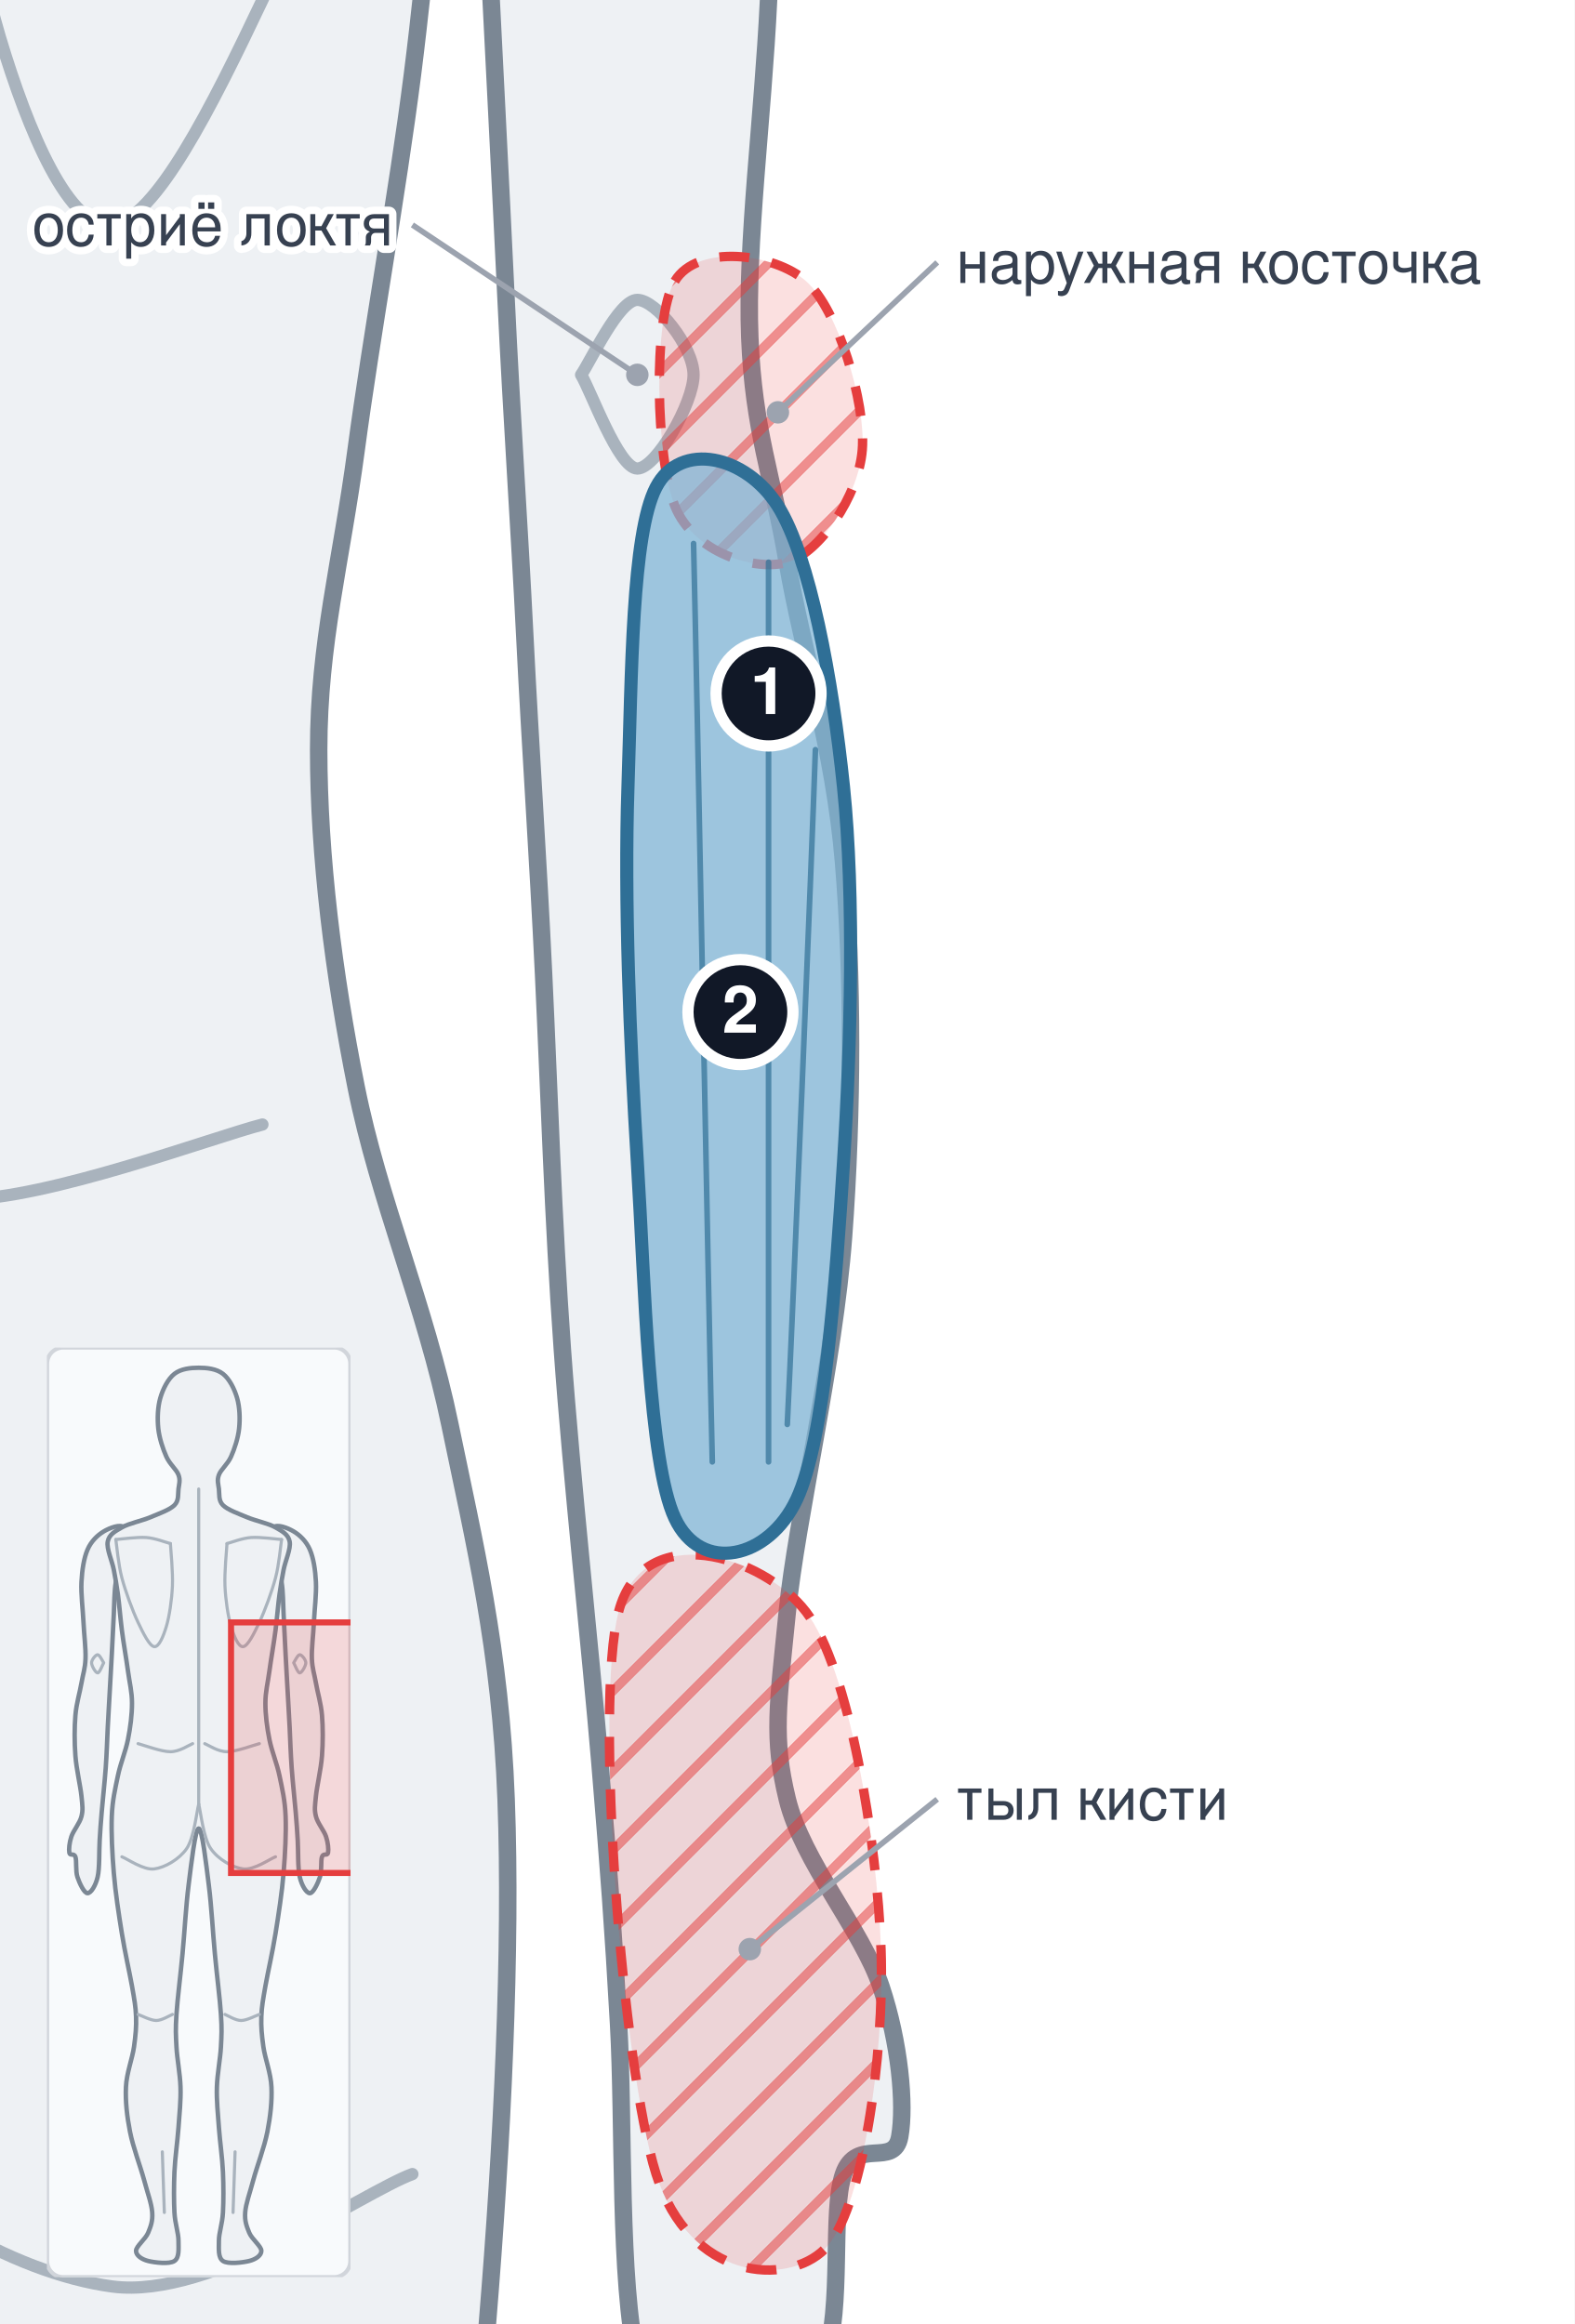
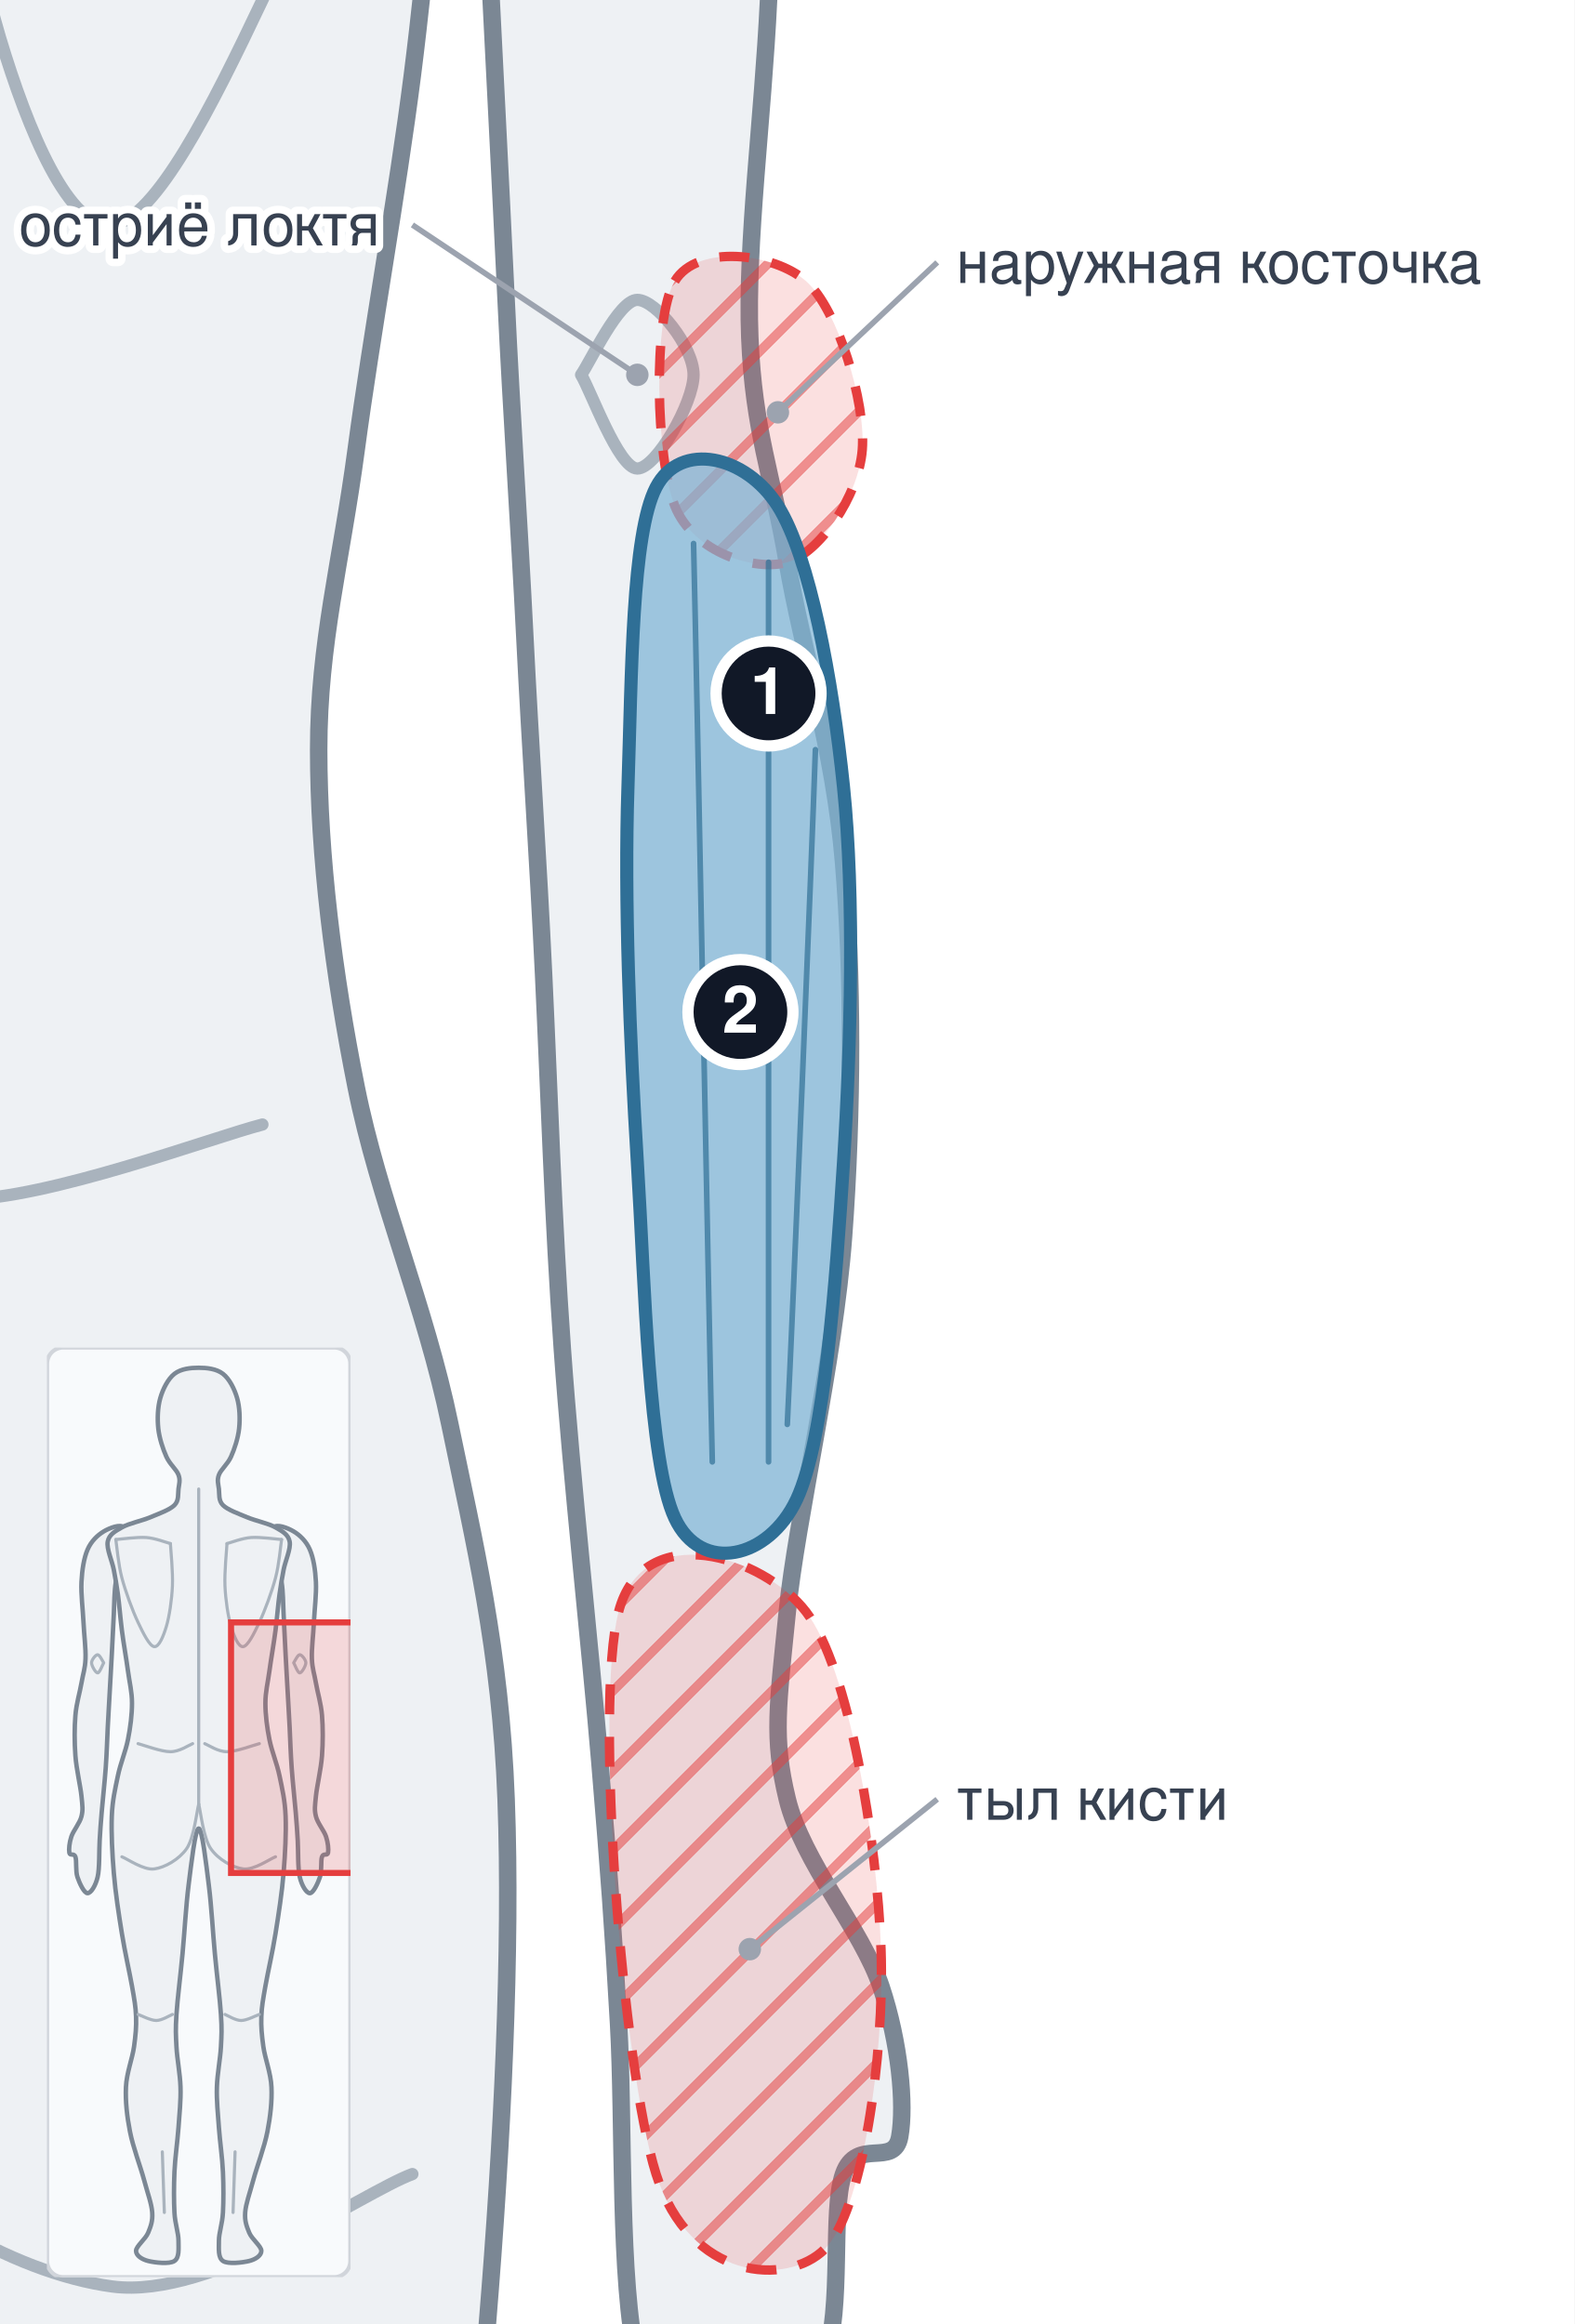
<svg xmlns="http://www.w3.org/2000/svg" viewBox="136 136 84 124" role="img">
  <defs>
    <pattern id="hatch" width="3" height="3" patternUnits="userSpaceOnUse" patternTransform="rotate(45)">
      <rect width="3" height="3" fill="#e53e3e" fill-opacity=".16" />
      <line x1="0" y1="0" x2="0" y2="3" stroke="#e53e3e" stroke-width="1" stroke-opacity=".5" />
    </pattern>
  </defs>
  <rect x="136" y="136" width="84" height="124" fill="#ffffff" />
  <g fill="#eef1f4" stroke="#7b8794" stroke-width="0.933" stroke-linejoin="round">
    <path d="M157 89C158.7 87.2 164 89.2 167 91C170 92.8 173.2 95.8 175 100C176.8 104.2 177.7 110 178 116C178.3 122 177.3 129.7 177 136C176.7 142.3 175.8 149 176 154C176.2 159 177.2 161.3 178 166C178.8 170.7 180.5 176 181 182C181.5 188 181.5 195.3 181 202C180.5 208.7 178.5 217 178 222C177.5 227 177.2 228.7 178 232C178.8 235.3 182 239 183 242C184 245 184.3 248.3 184 250C183.7 251.7 181.7 250 181 252C180.3 254 181 259 180 262C179 265 176.7 270 175 270C173.3 270 171 266.3 170 262C169 257.7 169.3 249.3 169 244C168.7 238.7 168.5 236 168 230C167.5 224 166.5 215 166 208C165.5 201 165.3 194.3 165 188C164.7 181.7 164.3 176 164 170C163.7 164 163.3 158.3 163 152C162.7 145.7 162.3 138 162 132C161.7 126 161.8 121 161 116C160.2 111 157.7 106.5 157 102C156.3 97.5 155.3 90.8 157 89Z" />
    <path d="M83 89C81.3 87.2 76 89.2 73 91C70 92.8 66.8 95.8 65 100C63.2 104.2 62.3 110 62 116C61.7 122 62.7 129.7 63 136C63.3 142.3 64.2 149 64 154C63.8 159 62.8 161.3 62 166C61.2 170.7 59.5 176 59 182C58.5 188 58.5 195.3 59 202C59.5 208.7 61.5 217 62 222C62.5 227 62.8 228.7 62 232C61.2 235.3 58 239 57 242C56 245 55.7 248.3 56 250C56.3 251.7 58.3 250 59 252C59.7 254 59 259 60 262C61 265 63.3 270 65 270C66.7 270 69 266.3 70 262C71 257.7 70.7 249.3 71 244C71.3 238.7 71.5 236 72 230C72.5 224 73.5 215 74 208C74.5 201 74.7 194.3 75 188C75.3 181.7 75.7 176 76 170C76.3 164 76.7 158.3 77 152C77.3 145.7 77.7 138 78 132C78.3 126 78.2 121 79 116C79.8 111 82.3 106.5 83 102C83.7 97.5 84.7 90.8 83 89Z" />
    <path d="M120 10C124 10 128.8 10.5 132 13C135.2 15.5 137.7 20.5 139 25C140.3 29.5 140.5 35.2 140 40C139.5 44.8 137.7 50.2 136 54C134.3 57.8 131 60.3 130 63C129 65.7 129.7 67.5 130 70C130.3 72.5 129.7 75.7 132 78C134.3 80.3 139.7 82.2 144 84C148.3 85.8 154.5 87 158 89C161.5 91 164.3 92.5 165 96C165.7 99.5 162.8 105.7 162 110C161.2 114.3 160.7 117 160 122C159.3 127 158.8 133.7 158 140C157.2 146.3 155.8 154 155 160C154.2 166 153 170.3 153 176C153 181.7 153.8 188 155 194C156.2 200 158.7 205.7 160 212C161.3 218.3 162.7 224 163 232C163.3 240 162.8 250.3 162 260C161.2 269.7 159.5 280.7 158 290C156.5 299.3 154.2 309.2 153 316C151.8 322.8 151.2 326 151 331C150.8 336 151.2 340.2 152 346C152.8 351.8 155.7 359 156 366C156.3 373 155.5 380.3 154 388C152.5 395.7 148.8 405.3 147 412C145.2 418.7 143.3 423.7 143 428C142.7 432.3 143.7 434.8 145 438C146.3 441.2 151 444.7 151 447C151 449.3 148.2 451.2 145 452C141.8 452.8 134.5 453.7 132 452C129.5 450.3 130 446 130 442C130 438 131.7 433.7 132 428C132.3 422.3 132.3 415 132 408C131.7 401 130.5 393 130 386C129.5 379 128.8 372.7 129 366C129.2 359.3 130.7 352 131 346C131.3 340 131.5 337.7 131 330C130.5 322.3 129 310.7 128 300C127 289.3 126.3 276.3 125 266C123.7 255.7 121.7 238 120 238C118.3 238 116.3 255.7 115 266C113.7 276.3 113 289.3 112 300C111 310.7 109.5 322.3 109 330C108.5 337.7 108.7 340 109 346C109.3 352 110.8 359.3 111 366C111.2 372.7 110.5 379 110 386C109.5 393 108.3 401 108 408C107.7 415 107.7 422.3 108 428C108.3 433.7 110 438 110 442C110 446 110.5 450.3 108 452C105.5 453.7 98.2 452.8 95 452C91.8 451.2 89 449.3 89 447C89 444.7 93.7 441.2 95 438C96.3 434.8 97.3 432.3 97 428C96.7 423.7 94.8 418.7 93 412C91.2 405.3 87.5 395.7 86 388C84.5 380.3 83.7 373 84 366C84.3 359 87.2 351.8 88 346C88.8 340.2 89.2 336 89 331C88.8 326 88.2 322.8 87 316C85.8 309.2 83.5 299.3 82 290C80.5 280.7 78.8 269.7 78 260C77.2 250.3 76.7 240 77 232C77.3 224 78.7 218.3 80 212C81.3 205.7 83.8 200 85 194C86.2 188 87 181.7 87 176C87 170.3 85.8 166 85 160C84.2 154 82.8 146.3 82 140C81.2 133.7 80.7 127 80 122C79.3 117 78.8 114.3 78 110C77.2 105.7 74.3 99.5 75 96C75.7 92.5 78.5 91 82 89C85.5 87 91.7 85.8 96 84C100.3 82.2 105.7 80.3 108 78C110.3 75.7 109.7 72.5 110 70C110.3 67.5 111 65.7 110 63C109 60.3 105.7 57.8 104 54C102.3 50.2 100.5 44.8 100 40C99.5 35.2 99.7 29.5 101 25C102.3 20.5 104.8 15.5 108 13C111.2 10.5 116 10 120 10Z" />
  </g>
  <g fill="none" stroke="#a9b3bd" stroke-width="0.653" stroke-linecap="round">
    <path d="M120 70C120 96 120 200 120 226" />
    <path d="M134 97C136 96.5 141.5 94.3 146 94C150.5 93.7 158.5 94.8 161 95" />
    <path d="M106 97C104 96.5 98.5 94.3 94 94C89.5 93.7 81.5 94.8 79 95" />
    <path d="M134 97C133.8 100.5 132.7 111.2 133 118C133.3 124.8 134.5 133 136 138C137.5 143 139.7 148.3 142 148C144.3 147.7 147.3 141.7 150 136C152.7 130.3 156.2 120.8 158 114C159.8 107.2 160.5 98.2 161 95" />
    <path d="M106 97C106.2 100.5 107.3 111.2 107 118C106.7 124.8 105.5 133 104 138C102.5 143 100.3 148.3 98 148C95.7 147.7 92.7 141.7 90 136C87.3 130.3 83.8 120.8 82 114C80.2 107.2 79.5 98.2 79 95" />
    <path d="M123 196C124.8 196.7 129.5 200 134 200C138.5 200 147.3 196.7 150 196" />
    <path d="M117 196C115.2 196.7 110.5 200 106 200C101.5 200 92.7 196.7 90 196" />
    <path d="M120 226C121 229.7 122.3 242.7 126 248C129.7 253.3 136.7 257.3 142 258C147.3 258.7 155.3 253 158 252" />
    <path d="M120 226C119 229.7 117.7 242.7 114 248C110.3 253.3 103.3 257.3 98 258C92.7 258.7 84.7 253 82 252" />
    <path d="M133 330C134.3 330.5 138.2 333 141 333C143.8 333 148.5 330.5 150 330" />
    <path d="M107 330C105.7 330.5 101.8 333 99 333C96.2 333 91.5 330.5 90 330" />
    <path d="M138 398C137.8 403 137.2 423 137 428" />
    <path d="M102 398C102.2 403 102.8 423 103 428" />
    <path d="M167 156C167.5 155.3 169 152 170 152C171 152 173 154.5 173 156C173 157.5 171 161 170 161C169 161 167.5 156.8 167 156" />
    <path d="M73 156C72.5 155.3 71 152 70 152C69 152 67 154.5 67 156C67 157.5 69 161 70 161C71 161 72.5 156.8 73 156" />
  </g>
  <path d="M172 151C173.2 149 177.3 149.5 179 151C180.7 152.5 182.2 157.5 182 160C181.8 162.5 179.7 165.5 178 166C176.3 166.5 173 165.5 172 163C171 160.5 170.8 153 172 151Z" fill="url(#hatch)" stroke="#e53e3e" stroke-width=".5" stroke-dasharray="1.6 1.2" />
  <path d="M169 222C170.3 217 176.7 219 179 222C181.3 225 182.8 234.3 183 240C183.2 245.7 182 254 180 256C178 258 172.8 257.7 171 252C169.2 246.3 167.7 227 169 222Z" fill="url(#hatch)" stroke="#e53e3e" stroke-width=".5" stroke-dasharray="1.6 1.2" />
  <path d="M171 162C172.3 159.5 175.8 160.3 177.5 163C179.2 165.7 180.4 172.2 181 178C181.6 183.8 181.4 191.7 181 198C180.6 204.3 180 212.8 178.5 216C177 219.2 173.4 220 172 217C170.6 214 170.4 204.5 170 198C169.6 191.5 169.3 184 169.5 178C169.7 172 169.7 164.5 171 162Z" fill="#7fb5d6" fill-opacity="0.72" stroke="#2f6f96" stroke-width=".7" stroke-linejoin="round" />
  <g fill="none" stroke="#2f6f96" stroke-width=".3" stroke-opacity=".7" stroke-linecap="round">
    <path d="M173 165C173.2 173.2 173.8 205.8 174 214" />
    <path d="M177 166C177 174 177 206 177 214" />
    <path d="M179.5 176C179.3 182 178.3 206 178 212" />
  </g>
  <line x1="170" y1="156" x2="158" y2="148" stroke="#9ca3af" stroke-width=".3" />
  <circle cx="170" cy="156" r=".6" fill="#9ca3af" />
-   <text x="157" y="149.1" font-size="3.2" text-anchor="end" fill="#374151" font-family="Helvetica,Arial,sans-serif" stroke="#fff" stroke-width="0.8" paint-order="stroke" stroke-linejoin="round">остриё локтя</text>
+   <text x="137" y="149.1" font-size="3.2" text-anchor="start" fill="#374151" font-family="Helvetica,Arial,sans-serif" stroke="#fff" stroke-width="0.8" paint-order="stroke" stroke-linejoin="round">остриё локтя</text>
  <line x1="177.5" y1="158" x2="186" y2="150" stroke="#9ca3af" stroke-width=".3" />
  <circle cx="177.5" cy="158" r=".6" fill="#9ca3af" />
  <text x="187" y="151.1" font-size="3.2" text-anchor="start" fill="#374151" font-family="Helvetica,Arial,sans-serif" stroke="#fff" stroke-width="0.8" paint-order="stroke" stroke-linejoin="round">наружная косточка</text>
  <line x1="176" y1="240" x2="186" y2="232" stroke="#9ca3af" stroke-width=".3" />
  <circle cx="176" cy="240" r=".6" fill="#9ca3af" />
  <text x="187" y="233.1" font-size="3.2" text-anchor="start" fill="#374151" font-family="Helvetica,Arial,sans-serif" stroke="#fff" stroke-width="0.8" paint-order="stroke" stroke-linejoin="round">тыл кисти</text>
  <circle cx="177" cy="173" r="2.8" fill="#111827" stroke="#fff" stroke-width="0.6" />
  <text x="177" y="174.1" font-size="3.5" font-weight="700" text-anchor="middle" fill="#fff" font-family="Helvetica,Arial,sans-serif">1</text>
  <circle cx="175.5" cy="190" r="2.8" fill="#111827" stroke="#fff" stroke-width="0.6" />
  <text x="175.5" y="191.1" font-size="3.5" font-weight="700" text-anchor="middle" fill="#fff" font-family="Helvetica,Arial,sans-serif">2</text>
  <svg x="138.5" y="207.9" width="16.2" height="49.6" viewBox="45 0 150 460">
    <rect x="45" y="0" width="150" height="460" rx="8" fill="#f8fafc" stroke="#d1d5db" stroke-width="2" />
    <g fill="#eef1f4" stroke="#7b8794" stroke-width="2.2" stroke-linejoin="round">
      <path d="M157 89C158.7 87.2 164 89.2 167 91C170 92.8 173.2 95.8 175 100C176.8 104.2 177.7 110 178 116C178.3 122 177.3 129.7 177 136C176.7 142.3 175.8 149 176 154C176.2 159 177.2 161.3 178 166C178.8 170.7 180.5 176 181 182C181.5 188 181.5 195.3 181 202C180.5 208.7 178.5 217 178 222C177.5 227 177.2 228.7 178 232C178.8 235.3 182 239 183 242C184 245 184.3 248.3 184 250C183.7 251.7 181.7 250 181 252C180.3 254 181 259 180 262C179 265 176.7 270 175 270C173.3 270 171 266.3 170 262C169 257.7 169.3 249.3 169 244C168.7 238.7 168.5 236 168 230C167.5 224 166.5 215 166 208C165.5 201 165.3 194.3 165 188C164.7 181.7 164.3 176 164 170C163.7 164 163.3 158.3 163 152C162.7 145.7 162.3 138 162 132C161.7 126 161.8 121 161 116C160.2 111 157.7 106.5 157 102C156.3 97.5 155.3 90.8 157 89Z" />
      <path d="M83 89C81.3 87.2 76 89.2 73 91C70 92.8 66.8 95.8 65 100C63.2 104.2 62.3 110 62 116C61.7 122 62.7 129.7 63 136C63.3 142.3 64.2 149 64 154C63.8 159 62.8 161.3 62 166C61.2 170.7 59.5 176 59 182C58.5 188 58.5 195.3 59 202C59.5 208.7 61.5 217 62 222C62.5 227 62.8 228.7 62 232C61.2 235.3 58 239 57 242C56 245 55.7 248.3 56 250C56.3 251.7 58.3 250 59 252C59.7 254 59 259 60 262C61 265 63.3 270 65 270C66.7 270 69 266.3 70 262C71 257.7 70.7 249.3 71 244C71.3 238.7 71.5 236 72 230C72.5 224 73.5 215 74 208C74.5 201 74.7 194.3 75 188C75.3 181.7 75.7 176 76 170C76.3 164 76.7 158.3 77 152C77.3 145.7 77.7 138 78 132C78.3 126 78.2 121 79 116C79.8 111 82.3 106.5 83 102C83.7 97.5 84.7 90.8 83 89Z" />
      <path d="M120 10C124 10 128.8 10.5 132 13C135.2 15.5 137.7 20.5 139 25C140.3 29.5 140.5 35.2 140 40C139.5 44.8 137.7 50.2 136 54C134.3 57.8 131 60.3 130 63C129 65.7 129.7 67.5 130 70C130.3 72.5 129.7 75.7 132 78C134.3 80.3 139.7 82.2 144 84C148.3 85.8 154.5 87 158 89C161.5 91 164.3 92.5 165 96C165.7 99.5 162.8 105.7 162 110C161.2 114.3 160.7 117 160 122C159.3 127 158.8 133.7 158 140C157.2 146.3 155.8 154 155 160C154.2 166 153 170.3 153 176C153 181.7 153.8 188 155 194C156.2 200 158.7 205.7 160 212C161.3 218.3 162.7 224 163 232C163.3 240 162.8 250.3 162 260C161.2 269.7 159.5 280.7 158 290C156.5 299.3 154.2 309.2 153 316C151.8 322.8 151.2 326 151 331C150.8 336 151.2 340.2 152 346C152.8 351.8 155.7 359 156 366C156.3 373 155.5 380.3 154 388C152.5 395.7 148.8 405.3 147 412C145.2 418.7 143.3 423.7 143 428C142.7 432.3 143.7 434.8 145 438C146.3 441.2 151 444.7 151 447C151 449.3 148.2 451.2 145 452C141.8 452.8 134.5 453.7 132 452C129.5 450.3 130 446 130 442C130 438 131.7 433.7 132 428C132.3 422.3 132.3 415 132 408C131.7 401 130.5 393 130 386C129.5 379 128.8 372.7 129 366C129.2 359.3 130.7 352 131 346C131.3 340 131.5 337.7 131 330C130.5 322.3 129 310.7 128 300C127 289.3 126.3 276.3 125 266C123.7 255.7 121.7 238 120 238C118.3 238 116.3 255.7 115 266C113.7 276.3 113 289.3 112 300C111 310.7 109.5 322.3 109 330C108.5 337.7 108.7 340 109 346C109.3 352 110.8 359.3 111 366C111.2 372.7 110.5 379 110 386C109.5 393 108.3 401 108 408C107.7 415 107.7 422.3 108 428C108.3 433.7 110 438 110 442C110 446 110.5 450.3 108 452C105.5 453.7 98.2 452.8 95 452C91.8 451.2 89 449.3 89 447C89 444.7 93.7 441.2 95 438C96.3 434.8 97.3 432.3 97 428C96.7 423.7 94.8 418.7 93 412C91.2 405.3 87.5 395.7 86 388C84.5 380.3 83.7 373 84 366C84.3 359 87.2 351.8 88 346C88.8 340.2 89.2 336 89 331C88.8 326 88.2 322.8 87 316C85.8 309.2 83.5 299.3 82 290C80.5 280.7 78.8 269.7 78 260C77.2 250.3 76.7 240 77 232C77.3 224 78.7 218.3 80 212C81.3 205.7 83.8 200 85 194C86.2 188 87 181.7 87 176C87 170.3 85.8 166 85 160C84.2 154 82.8 146.3 82 140C81.2 133.7 80.7 127 80 122C79.3 117 78.8 114.3 78 110C77.2 105.7 74.3 99.5 75 96C75.7 92.5 78.5 91 82 89C85.5 87 91.7 85.8 96 84C100.3 82.2 105.7 80.3 108 78C110.3 75.7 109.7 72.5 110 70C110.3 67.5 111 65.7 110 63C109 60.3 105.7 57.8 104 54C102.3 50.2 100.5 44.8 100 40C99.5 35.2 99.7 29.5 101 25C102.3 20.5 104.8 15.5 108 13C111.2 10.5 116 10 120 10Z" />
    </g>
    <g fill="none" stroke="#a9b3bd" stroke-width="1.54" stroke-linecap="round">
      <path d="M120 70C120 96 120 200 120 226" />
      <path d="M134 97C136 96.5 141.5 94.3 146 94C150.5 93.7 158.5 94.8 161 95" />
      <path d="M106 97C104 96.5 98.5 94.3 94 94C89.5 93.7 81.5 94.8 79 95" />
      <path d="M134 97C133.8 100.5 132.7 111.2 133 118C133.3 124.8 134.5 133 136 138C137.5 143 139.7 148.3 142 148C144.3 147.7 147.3 141.7 150 136C152.7 130.3 156.2 120.8 158 114C159.8 107.2 160.5 98.2 161 95" />
      <path d="M106 97C106.2 100.5 107.3 111.2 107 118C106.7 124.8 105.5 133 104 138C102.5 143 100.3 148.3 98 148C95.7 147.7 92.7 141.7 90 136C87.3 130.3 83.8 120.8 82 114C80.2 107.2 79.5 98.2 79 95" />
      <path d="M123 196C124.8 196.7 129.5 200 134 200C138.5 200 147.3 196.7 150 196" />
      <path d="M117 196C115.2 196.7 110.5 200 106 200C101.5 200 92.7 196.7 90 196" />
      <path d="M120 226C121 229.7 122.3 242.7 126 248C129.7 253.3 136.7 257.3 142 258C147.3 258.7 155.3 253 158 252" />
      <path d="M120 226C119 229.7 117.7 242.7 114 248C110.3 253.3 103.3 257.3 98 258C92.7 258.7 84.7 253 82 252" />
      <path d="M133 330C134.3 330.5 138.2 333 141 333C143.8 333 148.5 330.5 150 330" />
      <path d="M107 330C105.7 330.5 101.8 333 99 333C96.2 333 91.5 330.5 90 330" />
      <path d="M138 398C137.8 403 137.2 423 137 428" />
      <path d="M102 398C102.2 403 102.8 423 103 428" />
      <path d="M167 156C167.5 155.3 169 152 170 152C171 152 173 154.5 173 156C173 157.5 171 161 170 161C169 161 167.5 156.8 167 156" />
      <path d="M73 156C72.5 155.3 71 152 70 152C69 152 67 154.5 67 156C67 157.5 69 161 70 161C71 161 72.5 156.8 73 156" />
    </g>
    <rect x="136" y="136" width="84" height="124" fill="#e53e3e" fill-opacity=".18" stroke="#e53e3e" stroke-width="3" />
  </svg>
</svg>
